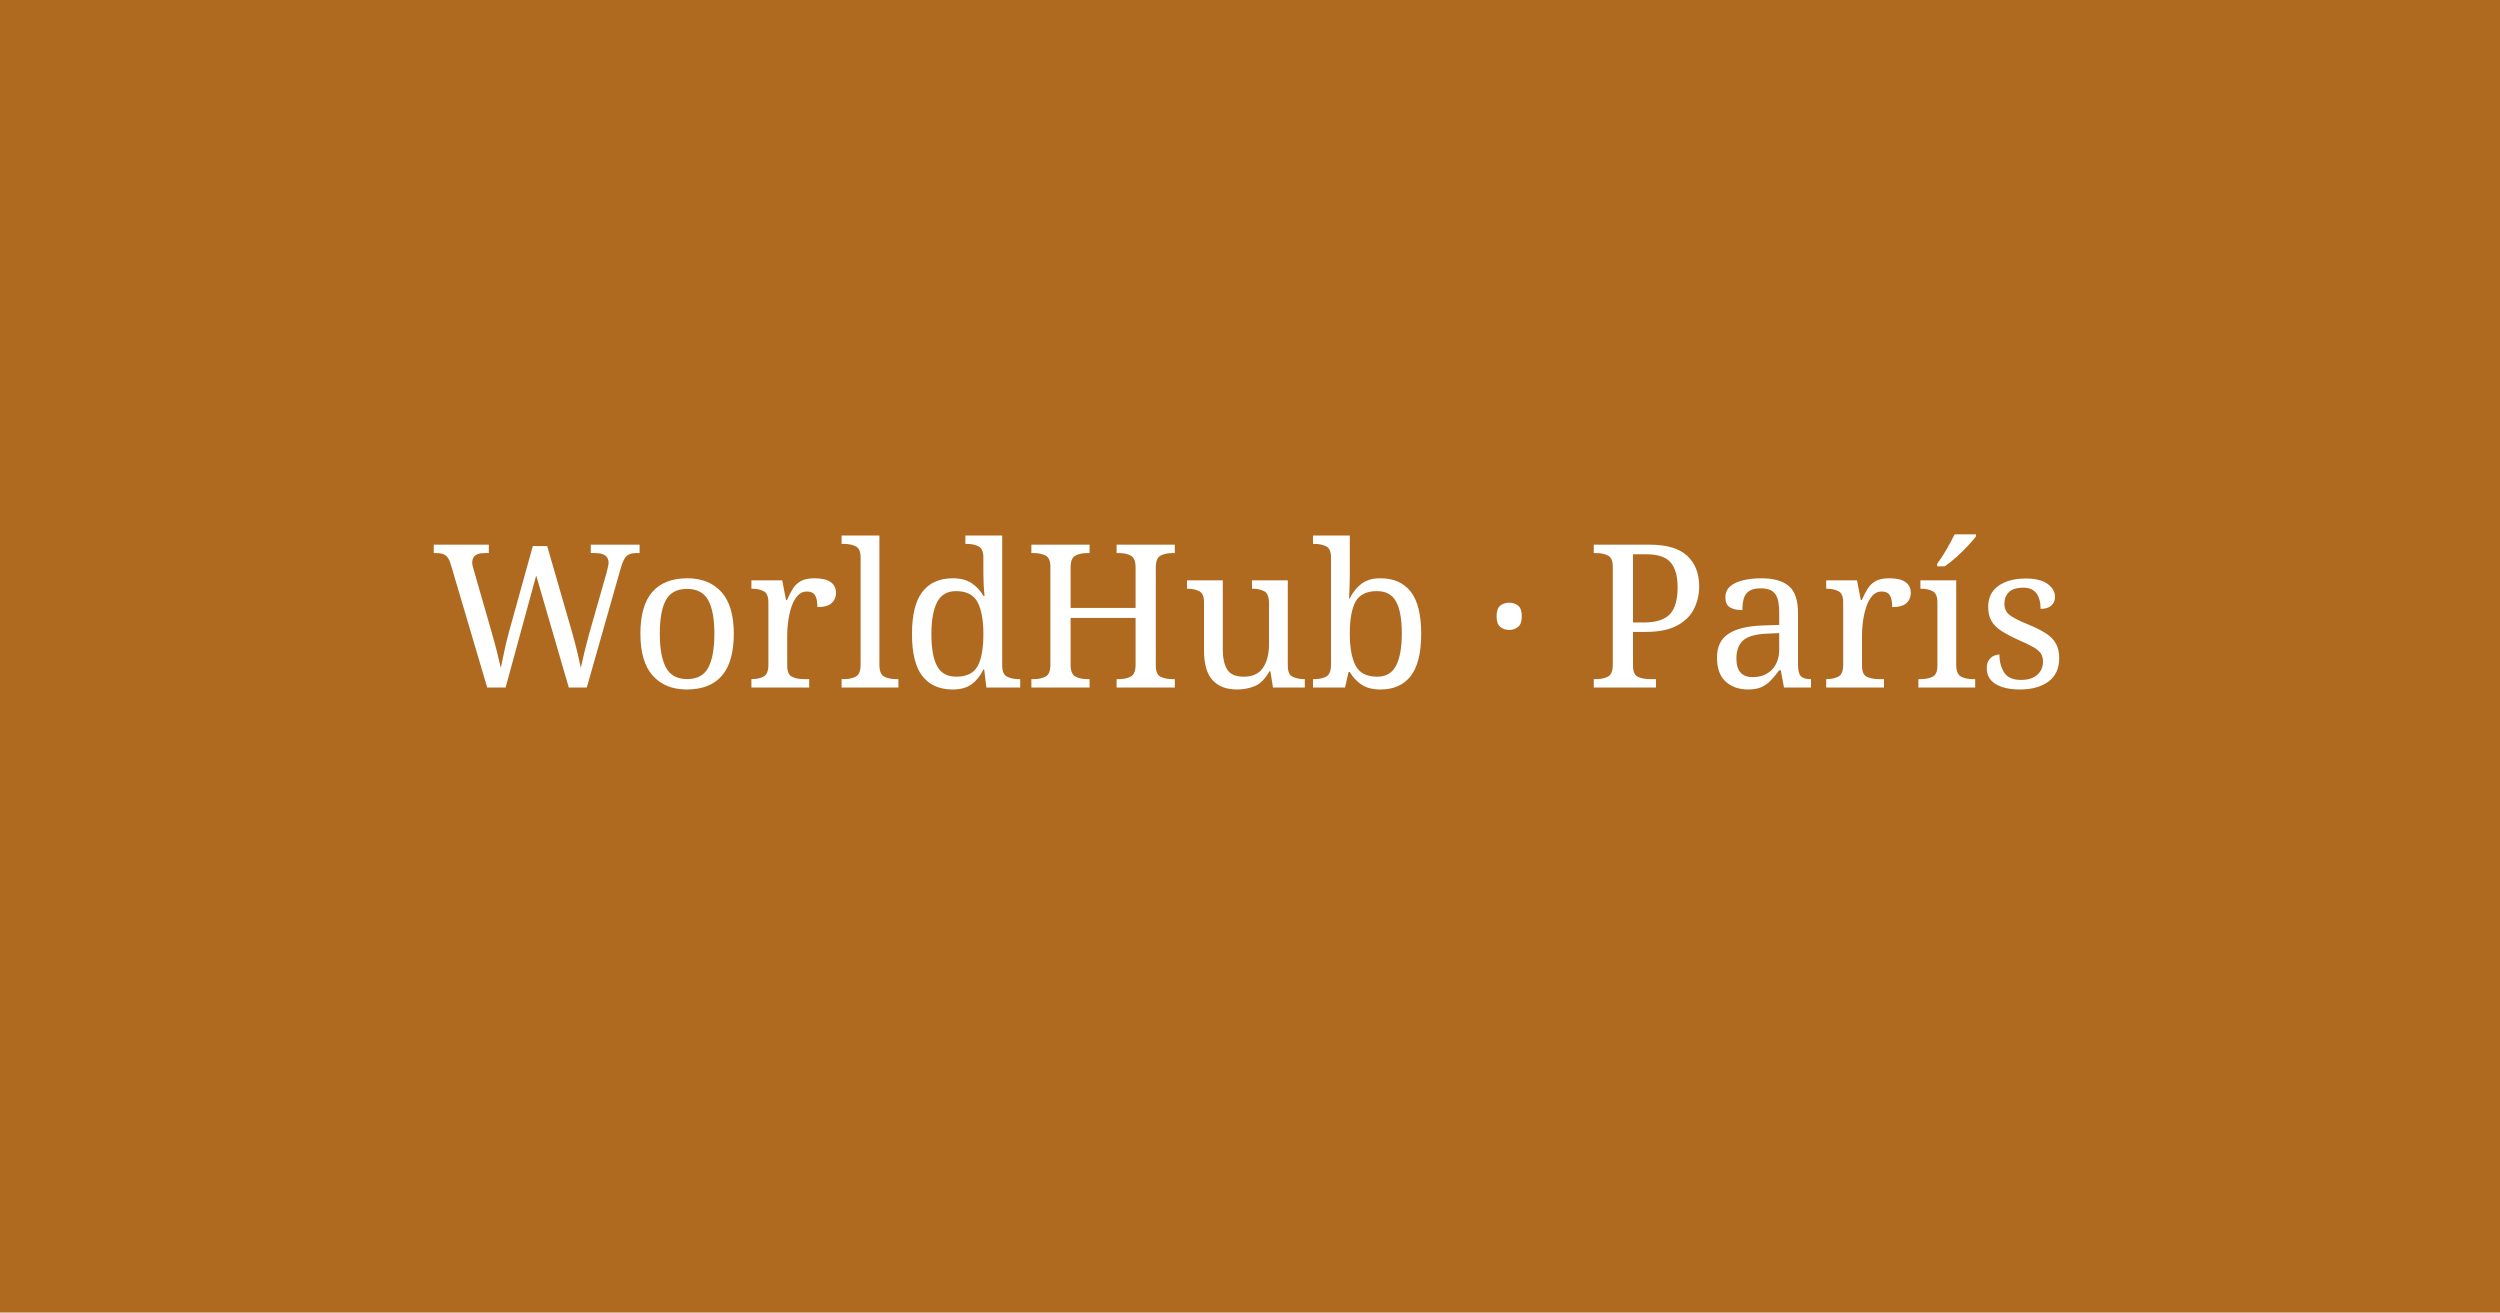
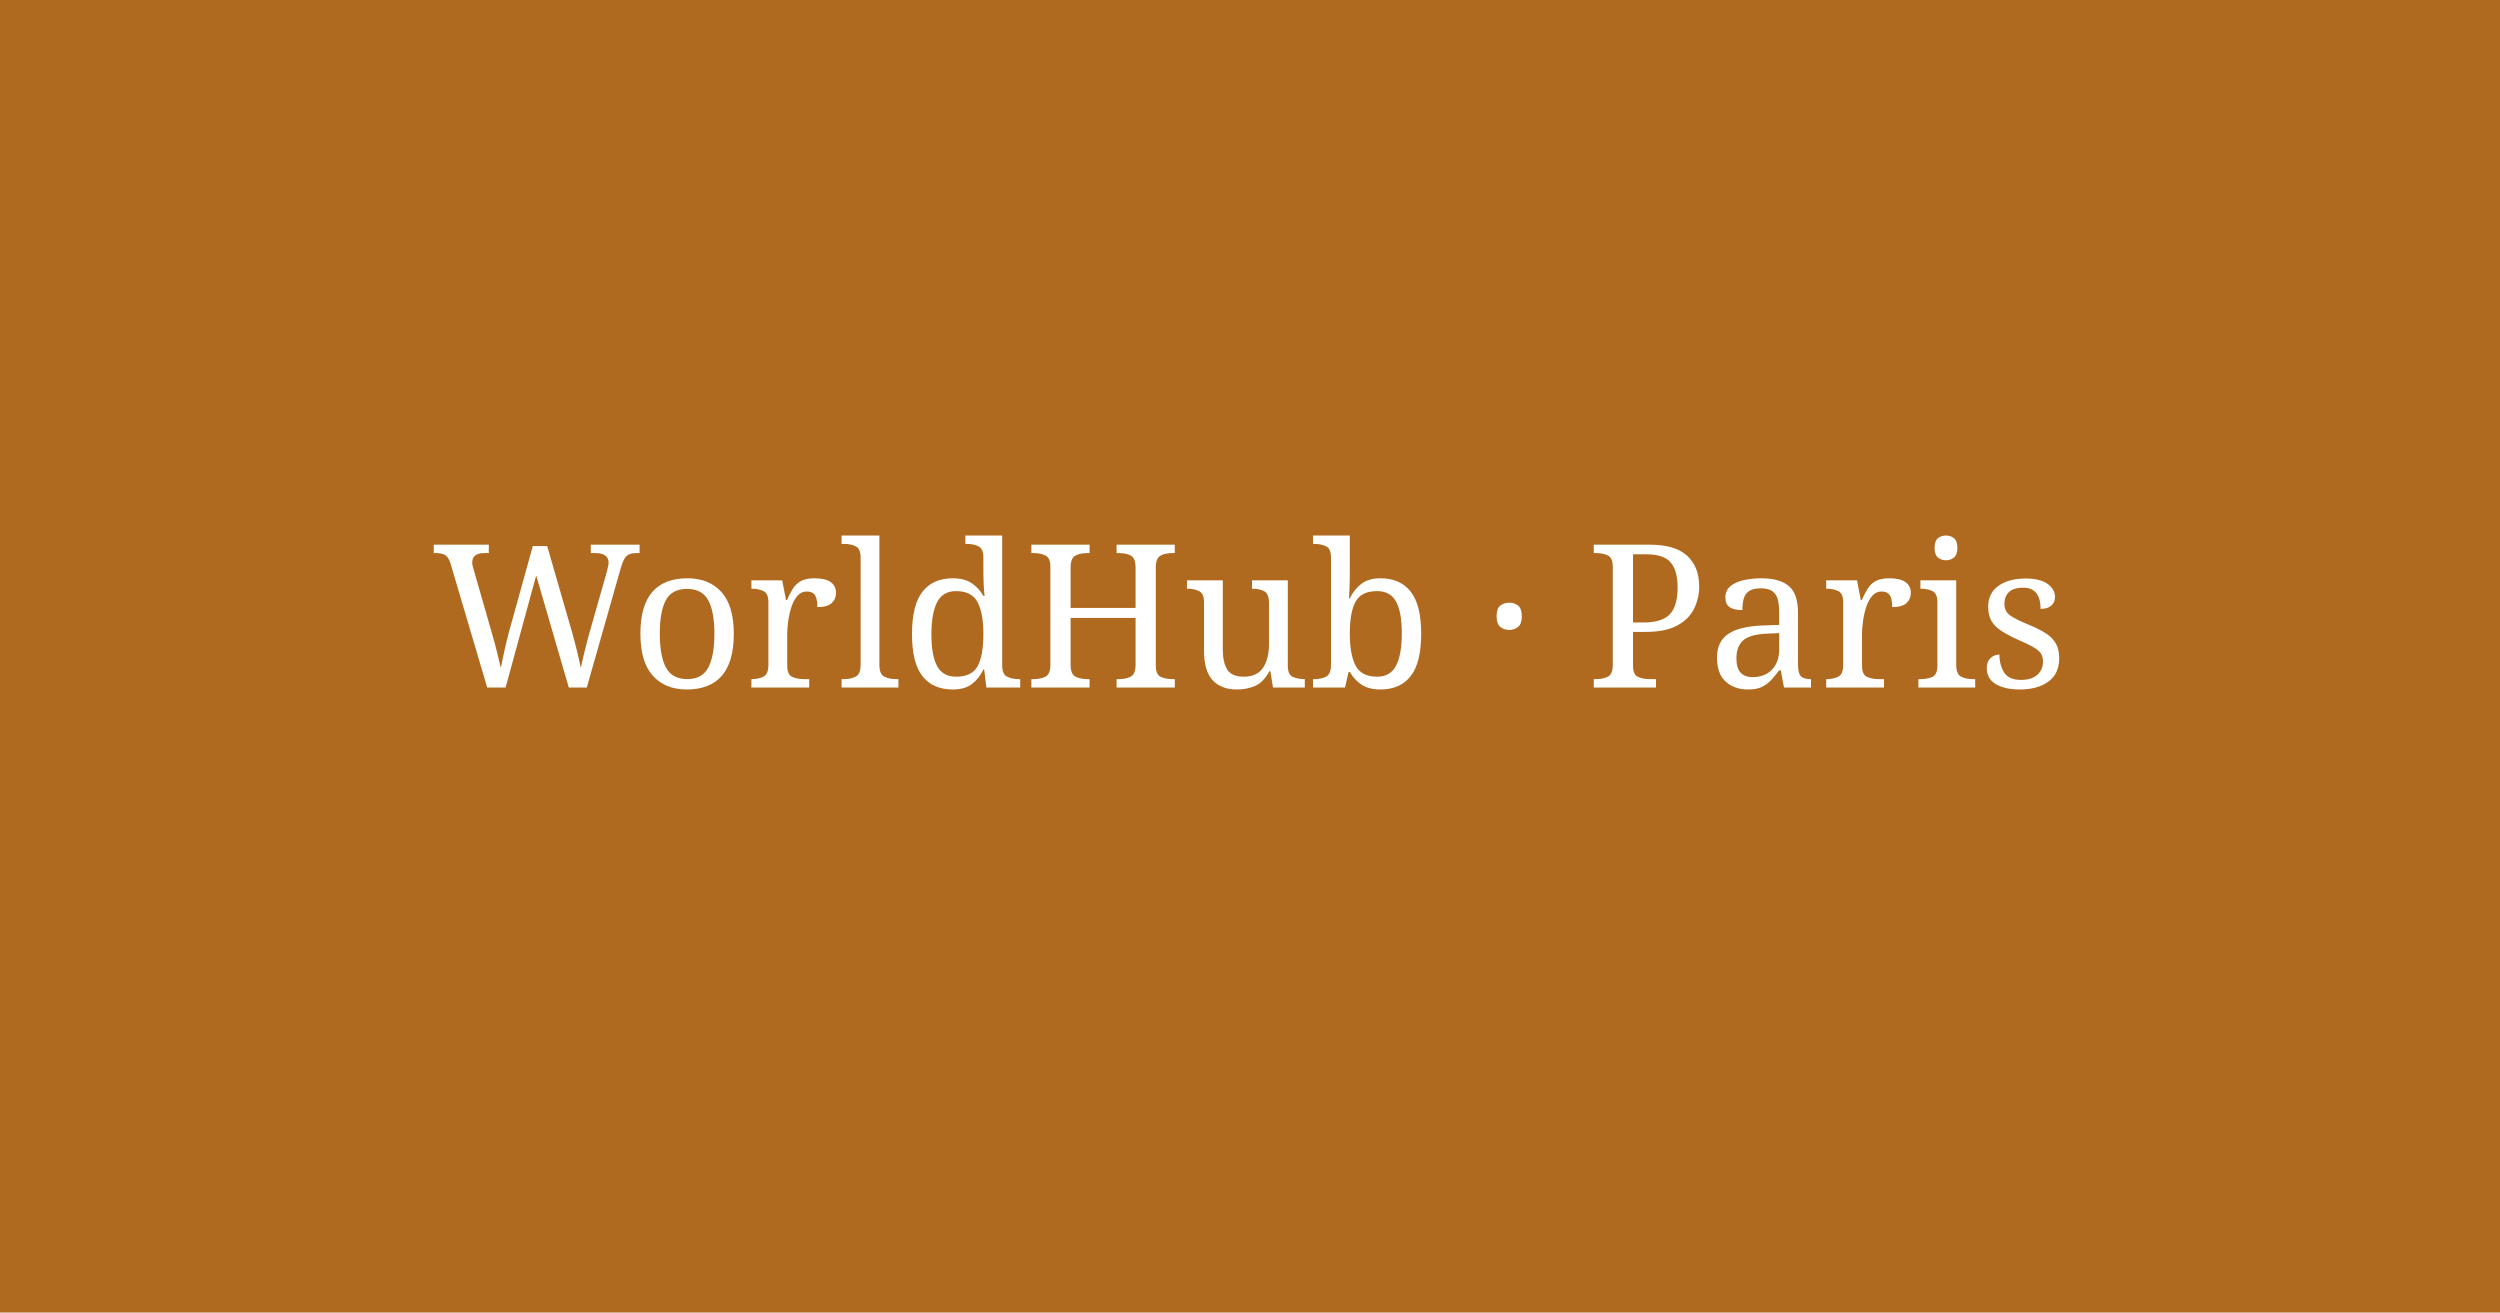
<svg xmlns="http://www.w3.org/2000/svg" width="1200" height="630">
  <rect width="1200" height="630" fill="#b06a1f" />
-   <text x="600" y="330" font-family="serif" font-size="96" fill="#fff" text-anchor="middle">WorldHub · París</text>
+   <text x="600" y="330" font-family="serif" font-size="96" fill="#fff" text-anchor="middle">WorldHub · Paris</text>
</svg>
